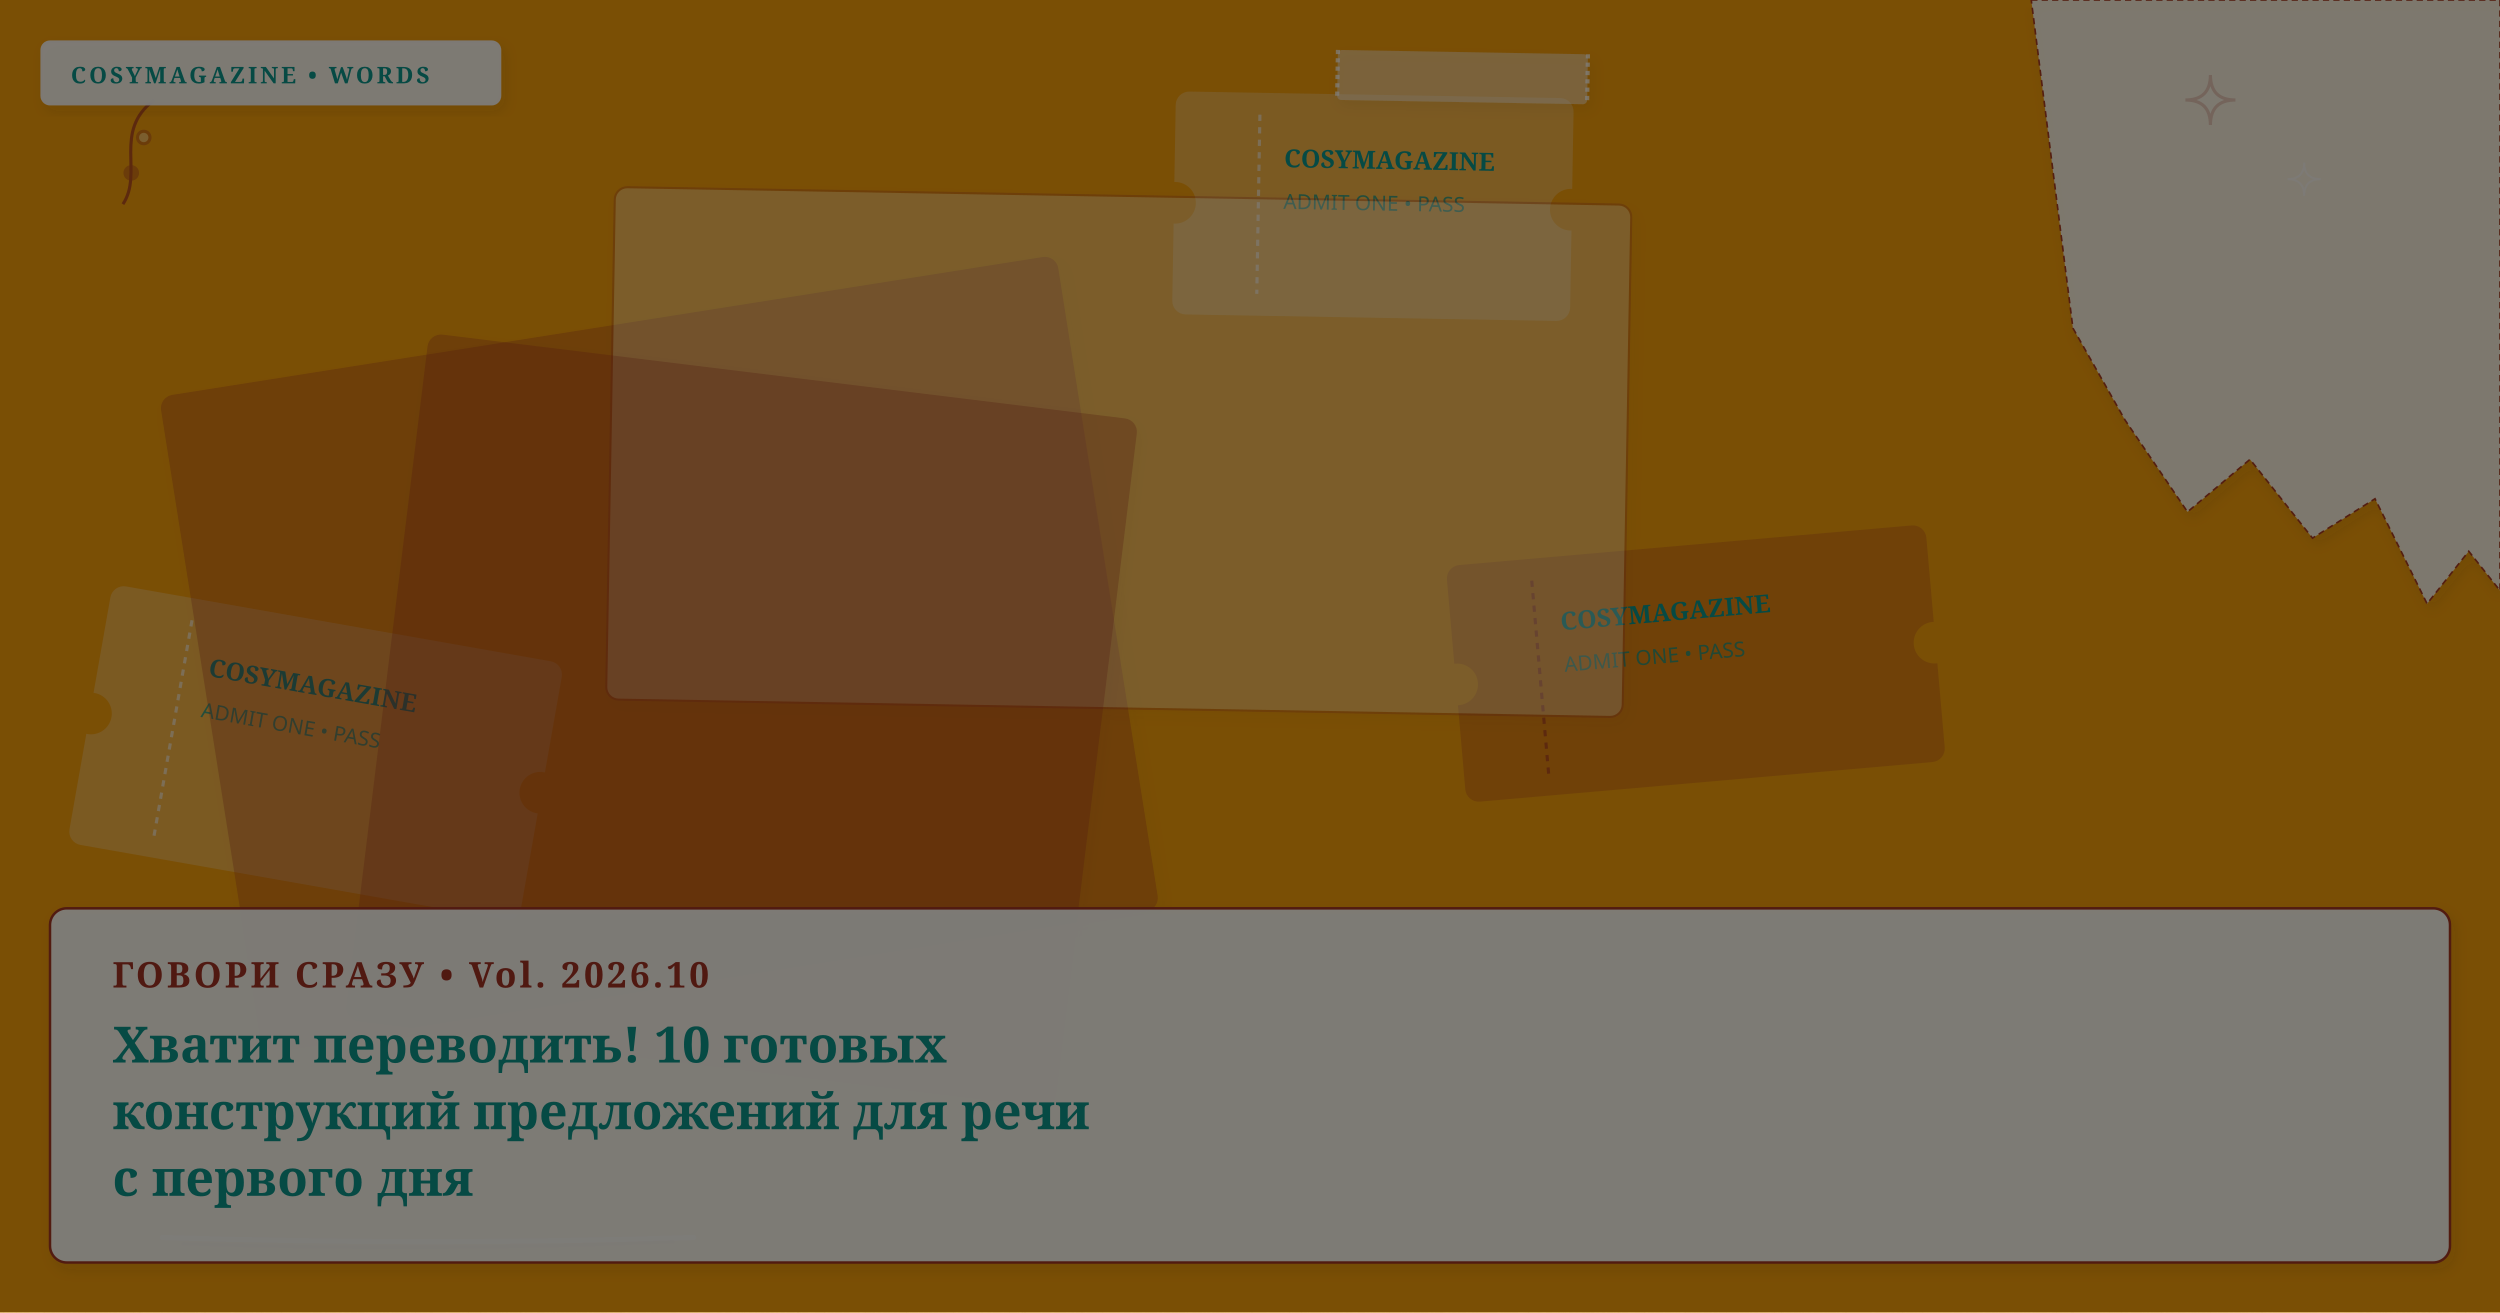
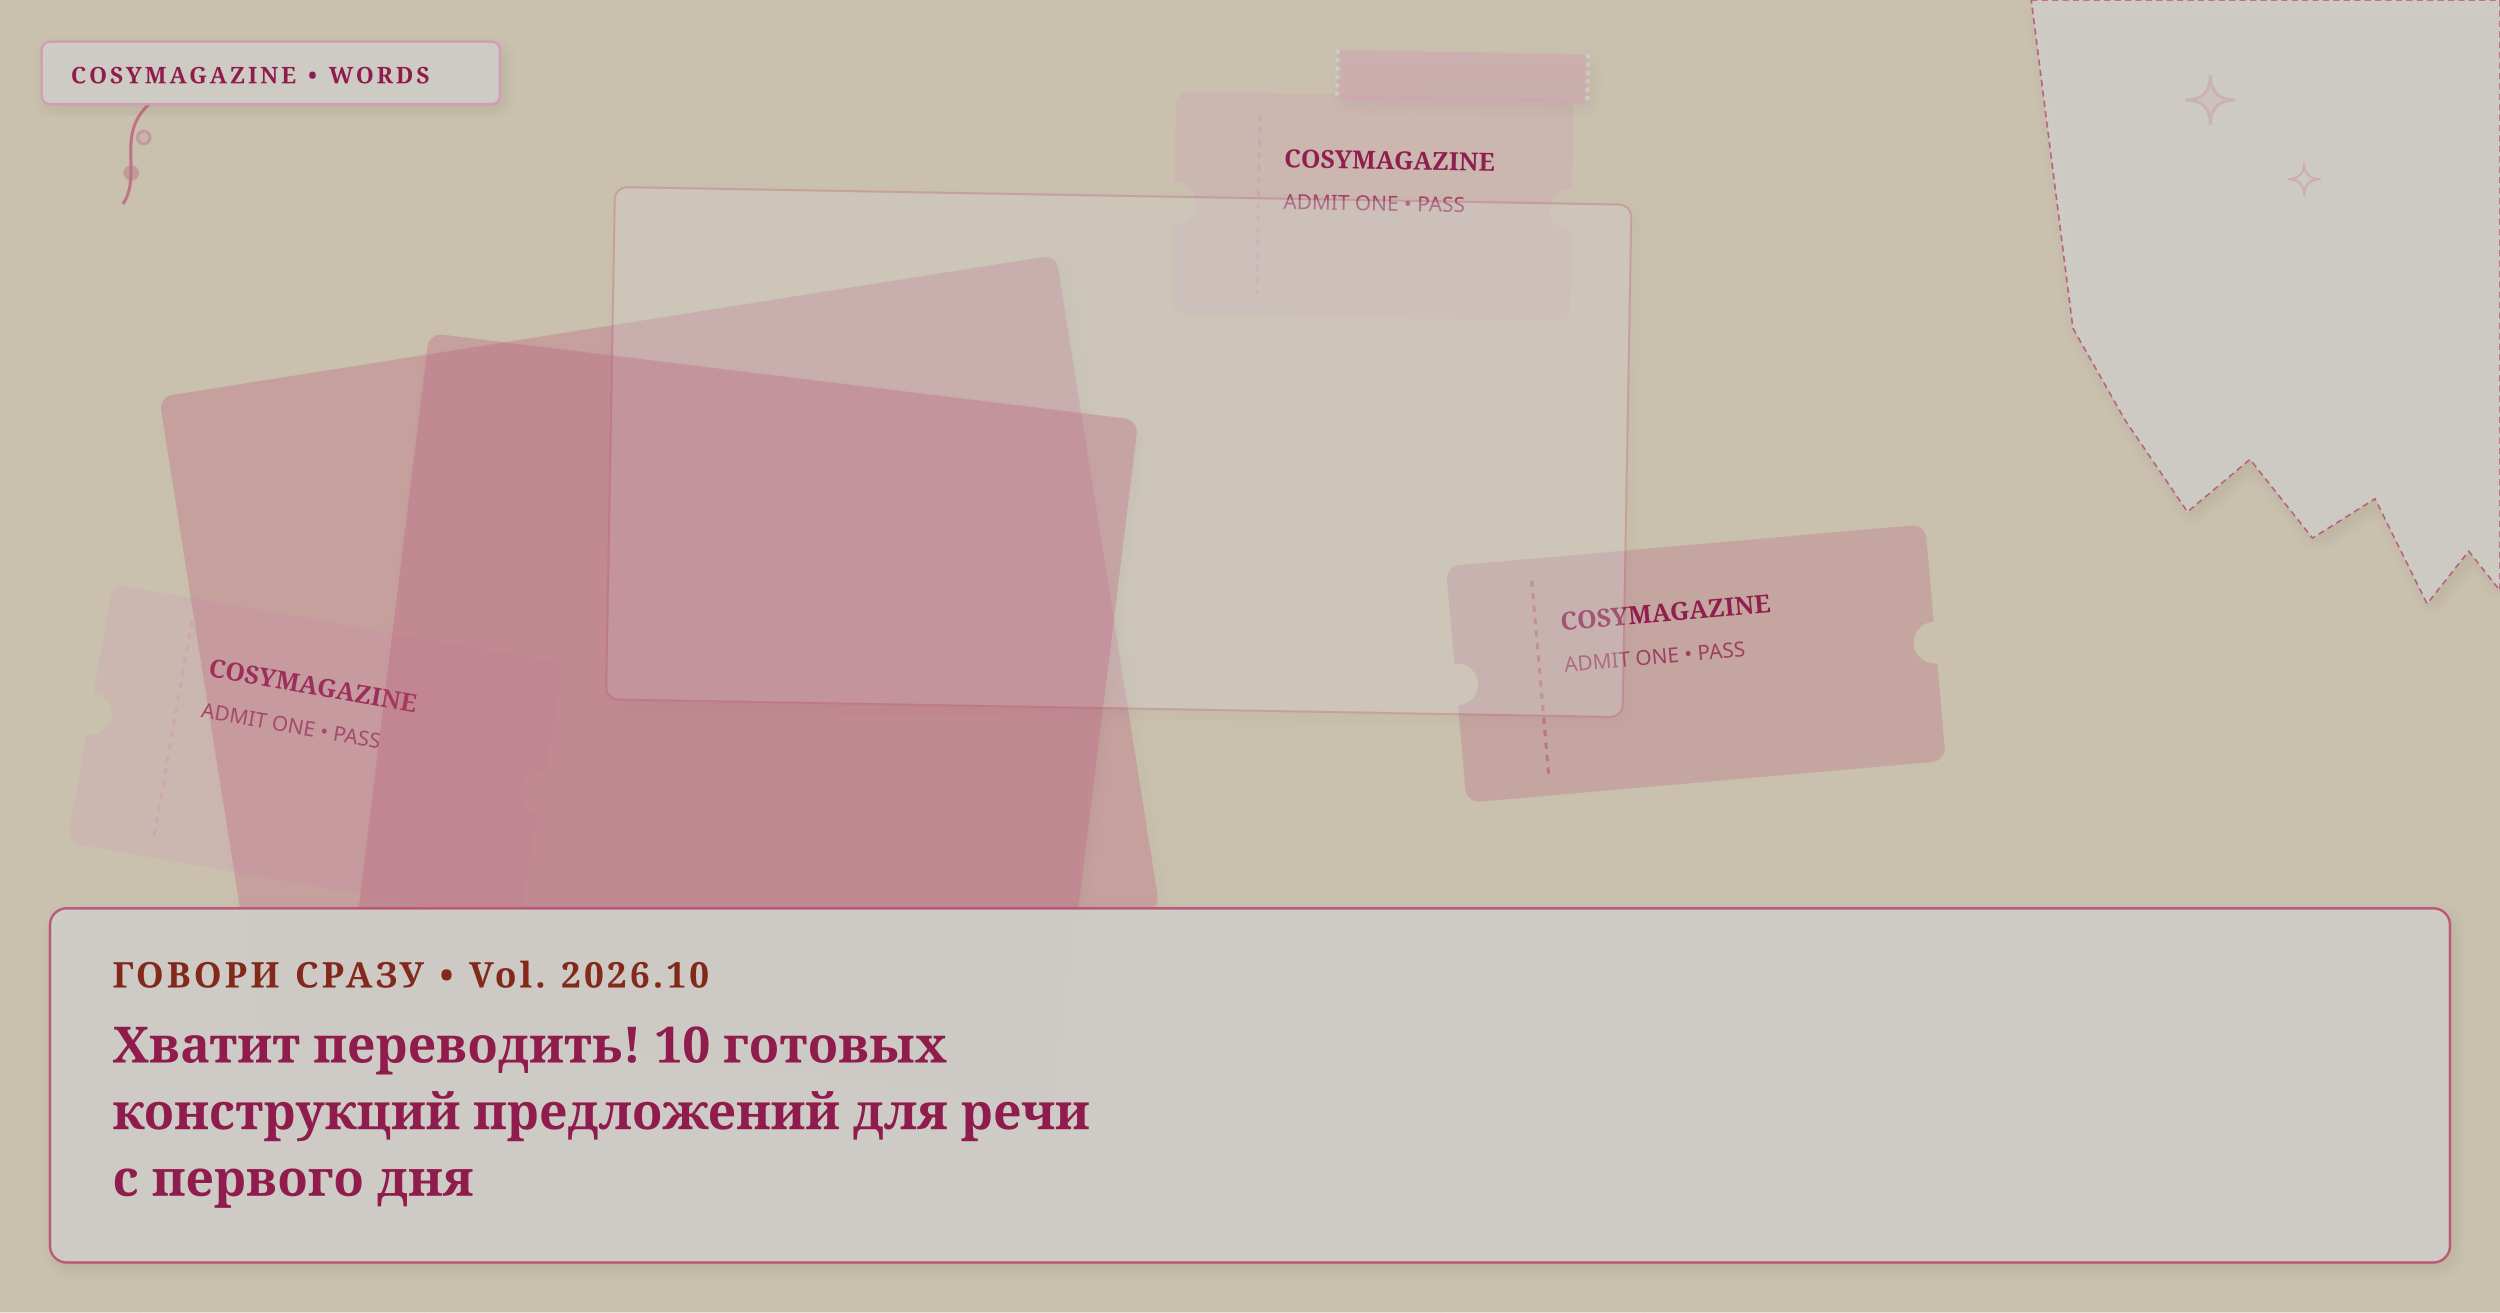
<svg xmlns="http://www.w3.org/2000/svg" viewBox="0 0 1200 630" width="100%" height="100%" preserveAspectRatio="xMidYMid slice" class="cosy-cover-art" data-motif="ticket-stub" data-seed="stop-translating-10-sentence-frames-ru" data-lang="ru">
  <defs>
    <filter id="soft-shadow" x="-20%" y="-20%" width="140%" height="140%">
      <feDropShadow dx="2" dy="3" stdDeviation="3" flood-color="#3C281E" flood-opacity="0.10" />
    </filter>
    <filter id="paper-grain" x="0%" y="0%" width="100%" height="100%">
      <feTurbulence type="fractalNoise" baseFrequency="0.65" numOctaves="3" result="noise" />
      <feColorMatrix type="saturate" values="0" />
      <feComponentTransfer>
        <feFuncA type="linear" slope="0.05" />
      </feComponentTransfer>
      <feBlend mode="multiply" in="SourceGraphic" result="blend" />
    </filter>
  </defs>
  <style>
        @media (prefers-reduced-motion: reduce) {
          .cosy-cover-art * { animation: none !important; transition: none !important; }
        }
      </style>
-   <rect width="1200" height="630" fill="#f59e0b" />
+   <rect width="1200" height="630" fill="#f6ead4" />
  <g transform="rotate(1 659 99)">
-     <rect x="564" y="46" width="190" height="106" rx="6" fill="#faf7f2" opacity="0.25" stroke="#faf7f2" stroke-width="1" />
-     <circle cx="564" cy="99" r="10" fill="#f59e0b" />
-     <circle cx="754" cy="99" r="10" fill="#f59e0b" />
-     <line x1="604" y1="56" x2="604" y2="142" stroke="#faf7f2" stroke-dasharray="3 3" stroke-width="1.5" opacity="0.6" />
-     <text x="616" y="81" fill="#0d9488" font-family="Fraunces, serif" font-size="12" font-weight="bold">COSYMAGAZINE</text>
-     <text x="616" y="101" fill="#0d9488" font-family="DM Sans, sans-serif" font-size="10" opacity="0.75">ADMIT ONE • PASS</text>
+     <rect x="564" y="46" width="190" height="106" rx="6" fill="#ffbed7" opacity="0.25" stroke="#ffbed7" stroke-width="1" />
+     <circle cx="564" cy="99" r="10" fill="#f6ead4" />
+     <circle cx="754" cy="99" r="10" fill="#f6ead4" />
+     <line x1="604" y1="56" x2="604" y2="142" stroke="#ffbed7" stroke-dasharray="3 3" stroke-width="1.5" opacity="0.6" />
+     <text x="616" y="81" fill="#b0245f" font-family="Fraunces, serif" font-size="12" font-weight="bold">COSYMAGAZINE</text>
+     <text x="616" y="101" fill="#b0245f" font-family="DM Sans, sans-serif" font-size="10" opacity="0.75">ADMIT ONE • PASS</text>
  </g>
  <g transform="rotate(-5 814 318.5)">
-     <rect x="699" y="262" width="230" height="113" rx="6" fill="#A03224" opacity="0.25" stroke="#A03224" stroke-width="1" />
-     <circle cx="699" cy="318.5" r="10" fill="#f59e0b" />
-     <circle cx="929" cy="318.5" r="10" fill="#f59e0b" />
-     <line x1="739" y1="272" x2="739" y2="365" stroke="#A03224" stroke-dasharray="3 3" stroke-width="1.5" opacity="0.6" />
-     <text x="751" y="297" fill="#0d9488" font-family="Fraunces, serif" font-size="12" font-weight="bold">COSYMAGAZINE</text>
-     <text x="751" y="317" fill="#0d9488" font-family="DM Sans, sans-serif" font-size="10" opacity="0.75">ADMIT ONE • PASS</text>
+     <rect x="699" y="262" width="230" height="113" rx="6" fill="#e0678f" opacity="0.25" stroke="#e0678f" stroke-width="1" />
+     <circle cx="699" cy="318.5" r="10" fill="#f6ead4" />
+     <circle cx="929" cy="318.5" r="10" fill="#f6ead4" />
+     <line x1="739" y1="272" x2="739" y2="365" stroke="#e0678f" stroke-dasharray="3 3" stroke-width="1.5" opacity="0.6" />
+     <text x="751" y="297" fill="#b0245f" font-family="Fraunces, serif" font-size="12" font-weight="bold">COSYMAGAZINE</text>
+     <text x="751" y="317" fill="#b0245f" font-family="DM Sans, sans-serif" font-size="10" opacity="0.75">ADMIT ONE • PASS</text>
  </g>
  <g transform="rotate(10 151.5 361.5)">
-     <rect x="42" y="299" width="219" height="125" rx="6" fill="#faf7f2" opacity="0.25" stroke="#faf7f2" stroke-width="1" />
-     <circle cx="42" cy="361.5" r="10" fill="#f59e0b" />
-     <circle cx="261" cy="361.5" r="10" fill="#f59e0b" />
-     <line x1="82" y1="309" x2="82" y2="414" stroke="#faf7f2" stroke-dasharray="3 3" stroke-width="1.5" opacity="0.6" />
-     <text x="94" y="334" fill="#0d9488" font-family="Fraunces, serif" font-size="12" font-weight="bold">COSYMAGAZINE</text>
-     <text x="94" y="354" fill="#0d9488" font-family="DM Sans, sans-serif" font-size="10" opacity="0.75">ADMIT ONE • PASS</text>
+     <rect x="42" y="299" width="219" height="125" rx="6" fill="#ffbed7" opacity="0.25" stroke="#ffbed7" stroke-width="1" />
+     <circle cx="42" cy="361.5" r="10" fill="#f6ead4" />
+     <circle cx="261" cy="361.5" r="10" fill="#f6ead4" />
+     <line x1="82" y1="309" x2="82" y2="414" stroke="#ffbed7" stroke-dasharray="3 3" stroke-width="1.5" opacity="0.6" />
+     <text x="94" y="334" fill="#b0245f" font-family="Fraunces, serif" font-size="12" font-weight="bold">COSYMAGAZINE</text>
+     <text x="94" y="354" fill="#b0245f" font-family="DM Sans, sans-serif" font-size="10" opacity="0.75">ADMIT ONE • PASS</text>
  </g>
  <g transform="rotate(-9 316.5 313.5)">
-     <rect x="99" y="155" width="435" height="317" rx="6" fill="#A03224" opacity="0.3" stroke="#A03224" stroke-width="1" filter="url(#soft-shadow)" />
+     <rect x="99" y="155" width="435" height="317" rx="6" fill="#e0678f" opacity="0.3" stroke="#e0678f" stroke-width="1" filter="url(#soft-shadow)" />
  </g>
  <g transform="rotate(1 537 217)">
-     <rect x="293" y="94" width="488" height="246" rx="6" fill="#FFFFFF" opacity="0.3" stroke="#A03224" stroke-width="1" filter="url(#soft-shadow)" />
+     <rect x="293" y="94" width="488" height="246" rx="6" fill="#FFFFFF" opacity="0.3" stroke="#e0678f" stroke-width="1" filter="url(#soft-shadow)" />
  </g>
  <g transform="rotate(7 356 345.5)">
-     <rect x="185" y="180" width="342" height="331" rx="6" fill="#A03224" opacity="0.3" stroke="#A03224" stroke-width="1" filter="url(#soft-shadow)" />
+     <rect x="185" y="180" width="342" height="331" rx="6" fill="#e0678f" opacity="0.3" stroke="#e0678f" stroke-width="1" filter="url(#soft-shadow)" />
  </g>
  <g class="cover-torn-paper" filter="url(#soft-shadow)">
-     <polygon points="975,0 1200,0 1200,283.5 1185,264.6 1165,289.8 1140,239.4 1110,258.3 1080,220.5 1050,245.7 1020,201.6 995,157.5 975,0" fill="#FCF9F2" opacity="0.9" stroke="#A03224" stroke-width="0.8" stroke-dasharray="3 2" />
+     <polygon points="975,0 1200,0 1200,283.5 1185,264.6 1165,289.8 1140,239.4 1110,258.3 1080,220.5 1050,245.7 1020,201.6 995,157.5 975,0" fill="#FCF9F2" opacity="0.9" stroke="#e0678f" stroke-width="0.8" stroke-dasharray="3 2" />
  </g>
  <g transform="rotate(1 702 37)" filter="url(#soft-shadow)">
-     <rect x="642" y="25" width="120" height="24" rx="2" fill="#faf7f2" opacity="0.45" />
+     <rect x="642" y="25" width="120" height="24" rx="2" fill="#ffbed7" opacity="0.45" />
    <line x1="642" y1="25" x2="642" y2="49" stroke="#FFFFFF" stroke-width="2" stroke-dasharray="2 2" opacity="0.7" />
    <line x1="762" y1="25" x2="762" y2="49" stroke="#FFFFFF" stroke-width="2" stroke-dasharray="2 2" opacity="0.7" />
  </g>
-   <g class="cover-tiny-doodles" stroke="#A03224" stroke-width="1.5" fill="none" opacity="0.7">
-     <path d="M 1061 36 Q 1061 48 1073 48 Q 1061 48 1061 60 Q 1061 48 1049 48 Q 1061 48 1061 36 Z" fill="#faf7f2" opacity="0.3" />
-     <path d="M 1106 78 Q 1106 86 1114 86 Q 1106 86 1106 94 Q 1106 86 1098 86 Q 1106 86 1106 78 Z" stroke="#faf7f2" stroke-width="1" />
+   <g class="cover-tiny-doodles" stroke="#e0678f" stroke-width="1.5" fill="none" opacity="0.7">
+     <path d="M 1061 36 Q 1061 48 1073 48 Q 1061 48 1061 60 Q 1061 48 1049 48 Q 1061 48 1061 36 Z" fill="#ffbed7" opacity="0.3" />
+     <path d="M 1106 78 Q 1106 86 1114 86 Q 1106 86 1106 94 Q 1106 86 1098 86 Q 1106 86 1106 78 Z" stroke="#ffbed7" stroke-width="1" />
    <path d="M 59 98 C 69 83, 54 63, 74 48" />
-     <circle cx="63" cy="83" r="3" fill="#A03224" opacity="0.5" />
-     <circle cx="69" cy="66" r="3" fill="#faf7f2" opacity="0.5" />
+     <circle cx="63" cy="83" r="3" fill="#e0678f" opacity="0.5" />
+     <circle cx="69" cy="66" r="3" fill="#ffbed7" opacity="0.5" />
  </g>
  <g class="cover-sketchy-underline">
-     <path d="M 78 594 Q 206 598 333 594" stroke="#faf7f2" stroke-width="2.5" stroke-linecap="round" fill="none" opacity="0.75" />
-     <path d="M 88 597 Q 206 601 323 596" stroke="#A03224" stroke-width="1.5" stroke-linecap="round" fill="none" opacity="0.5" />
+     <path d="M 78 594 Q 206 598 333 594" stroke="#ffbed7" stroke-width="2.5" stroke-linecap="round" fill="none" opacity="0.75" />
+     <path d="M 88 597 Q 206 601 323 596" stroke="#e0678f" stroke-width="1.5" stroke-linecap="round" fill="none" opacity="0.5" />
  </g>
  <g class="cover-masthead-label" filter="url(#soft-shadow)">
-     <rect x="20" y="20" width="220" height="30" rx="4" fill="#FCF9F2" opacity="0.95" stroke="#faf7f2" stroke-width="1.2" />
-     <text x="34" y="40" fill="#0d9488" font-family="Fraunces, 'Lora', Georgia, serif" font-size="11" font-weight="bold" letter-spacing="1.4">COSYMAGAZINE • WORDS</text>
+     <rect x="20" y="20" width="220" height="30" rx="4" fill="#FCF9F2" opacity="0.95" stroke="#ffbed7" stroke-width="1.2" />
+     <text x="34" y="40" fill="#b0245f" font-family="Fraunces, 'Lora', Georgia, serif" font-size="11" font-weight="bold" letter-spacing="1.4">COSYMAGAZINE • WORDS</text>
  </g>
  <g class="cover-text-overlay" filter="url(#soft-shadow)">
-     <rect class="cover-overlay-box" x="24" y="436" width="1152" height="170" rx="8" fill="#FCF9F2" opacity="0.96" stroke="#A03224" stroke-width="1.2" />
+     <rect class="cover-overlay-box" x="24" y="436" width="1152" height="170" rx="8" fill="#FCF9F2" opacity="0.96" stroke="#e0678f" stroke-width="1.2" />
    <text x="54" y="474" fill="#A03224" font-family="Fraunces, 'Lora', Georgia, serif" font-size="17" font-weight="bold" letter-spacing="1.5">ГОВОРИ СРАЗУ • Vol. 2026.10</text>
-     <text x="54" y="510" fill="#0d9488" font-family="Fraunces, 'Lora', Georgia, serif" font-size="24" font-weight="bold">Хватит переводить! 10 готовых</text>
-     <text x="54" y="542" fill="#0d9488" font-family="Fraunces, 'Lora', Georgia, serif" font-size="24" font-weight="bold">конструкций предложений для речи</text>
-     <text x="54" y="574" fill="#0d9488" font-family="Fraunces, 'Lora', Georgia, serif" font-size="24" font-weight="bold">с первого дня</text>
+     <text x="54" y="510" fill="#b0245f" font-family="Fraunces, 'Lora', Georgia, serif" font-size="24" font-weight="bold">Хватит переводить! 10 готовых</text>
+     <text x="54" y="542" fill="#b0245f" font-family="Fraunces, 'Lora', Georgia, serif" font-size="24" font-weight="bold">конструкций предложений для речи</text>
+     <text x="54" y="574" fill="#b0245f" font-family="Fraunces, 'Lora', Georgia, serif" font-size="24" font-weight="bold">с первого дня</text>
  </g>
-   <rect width="1200" height="630" filter="url(#paper-grain)" opacity="0.5" pointer-events="none" />
+   <rect width="1200" height="630" filter="url(#paper-grain)" opacity="0.18" pointer-events="none" />
</svg>
